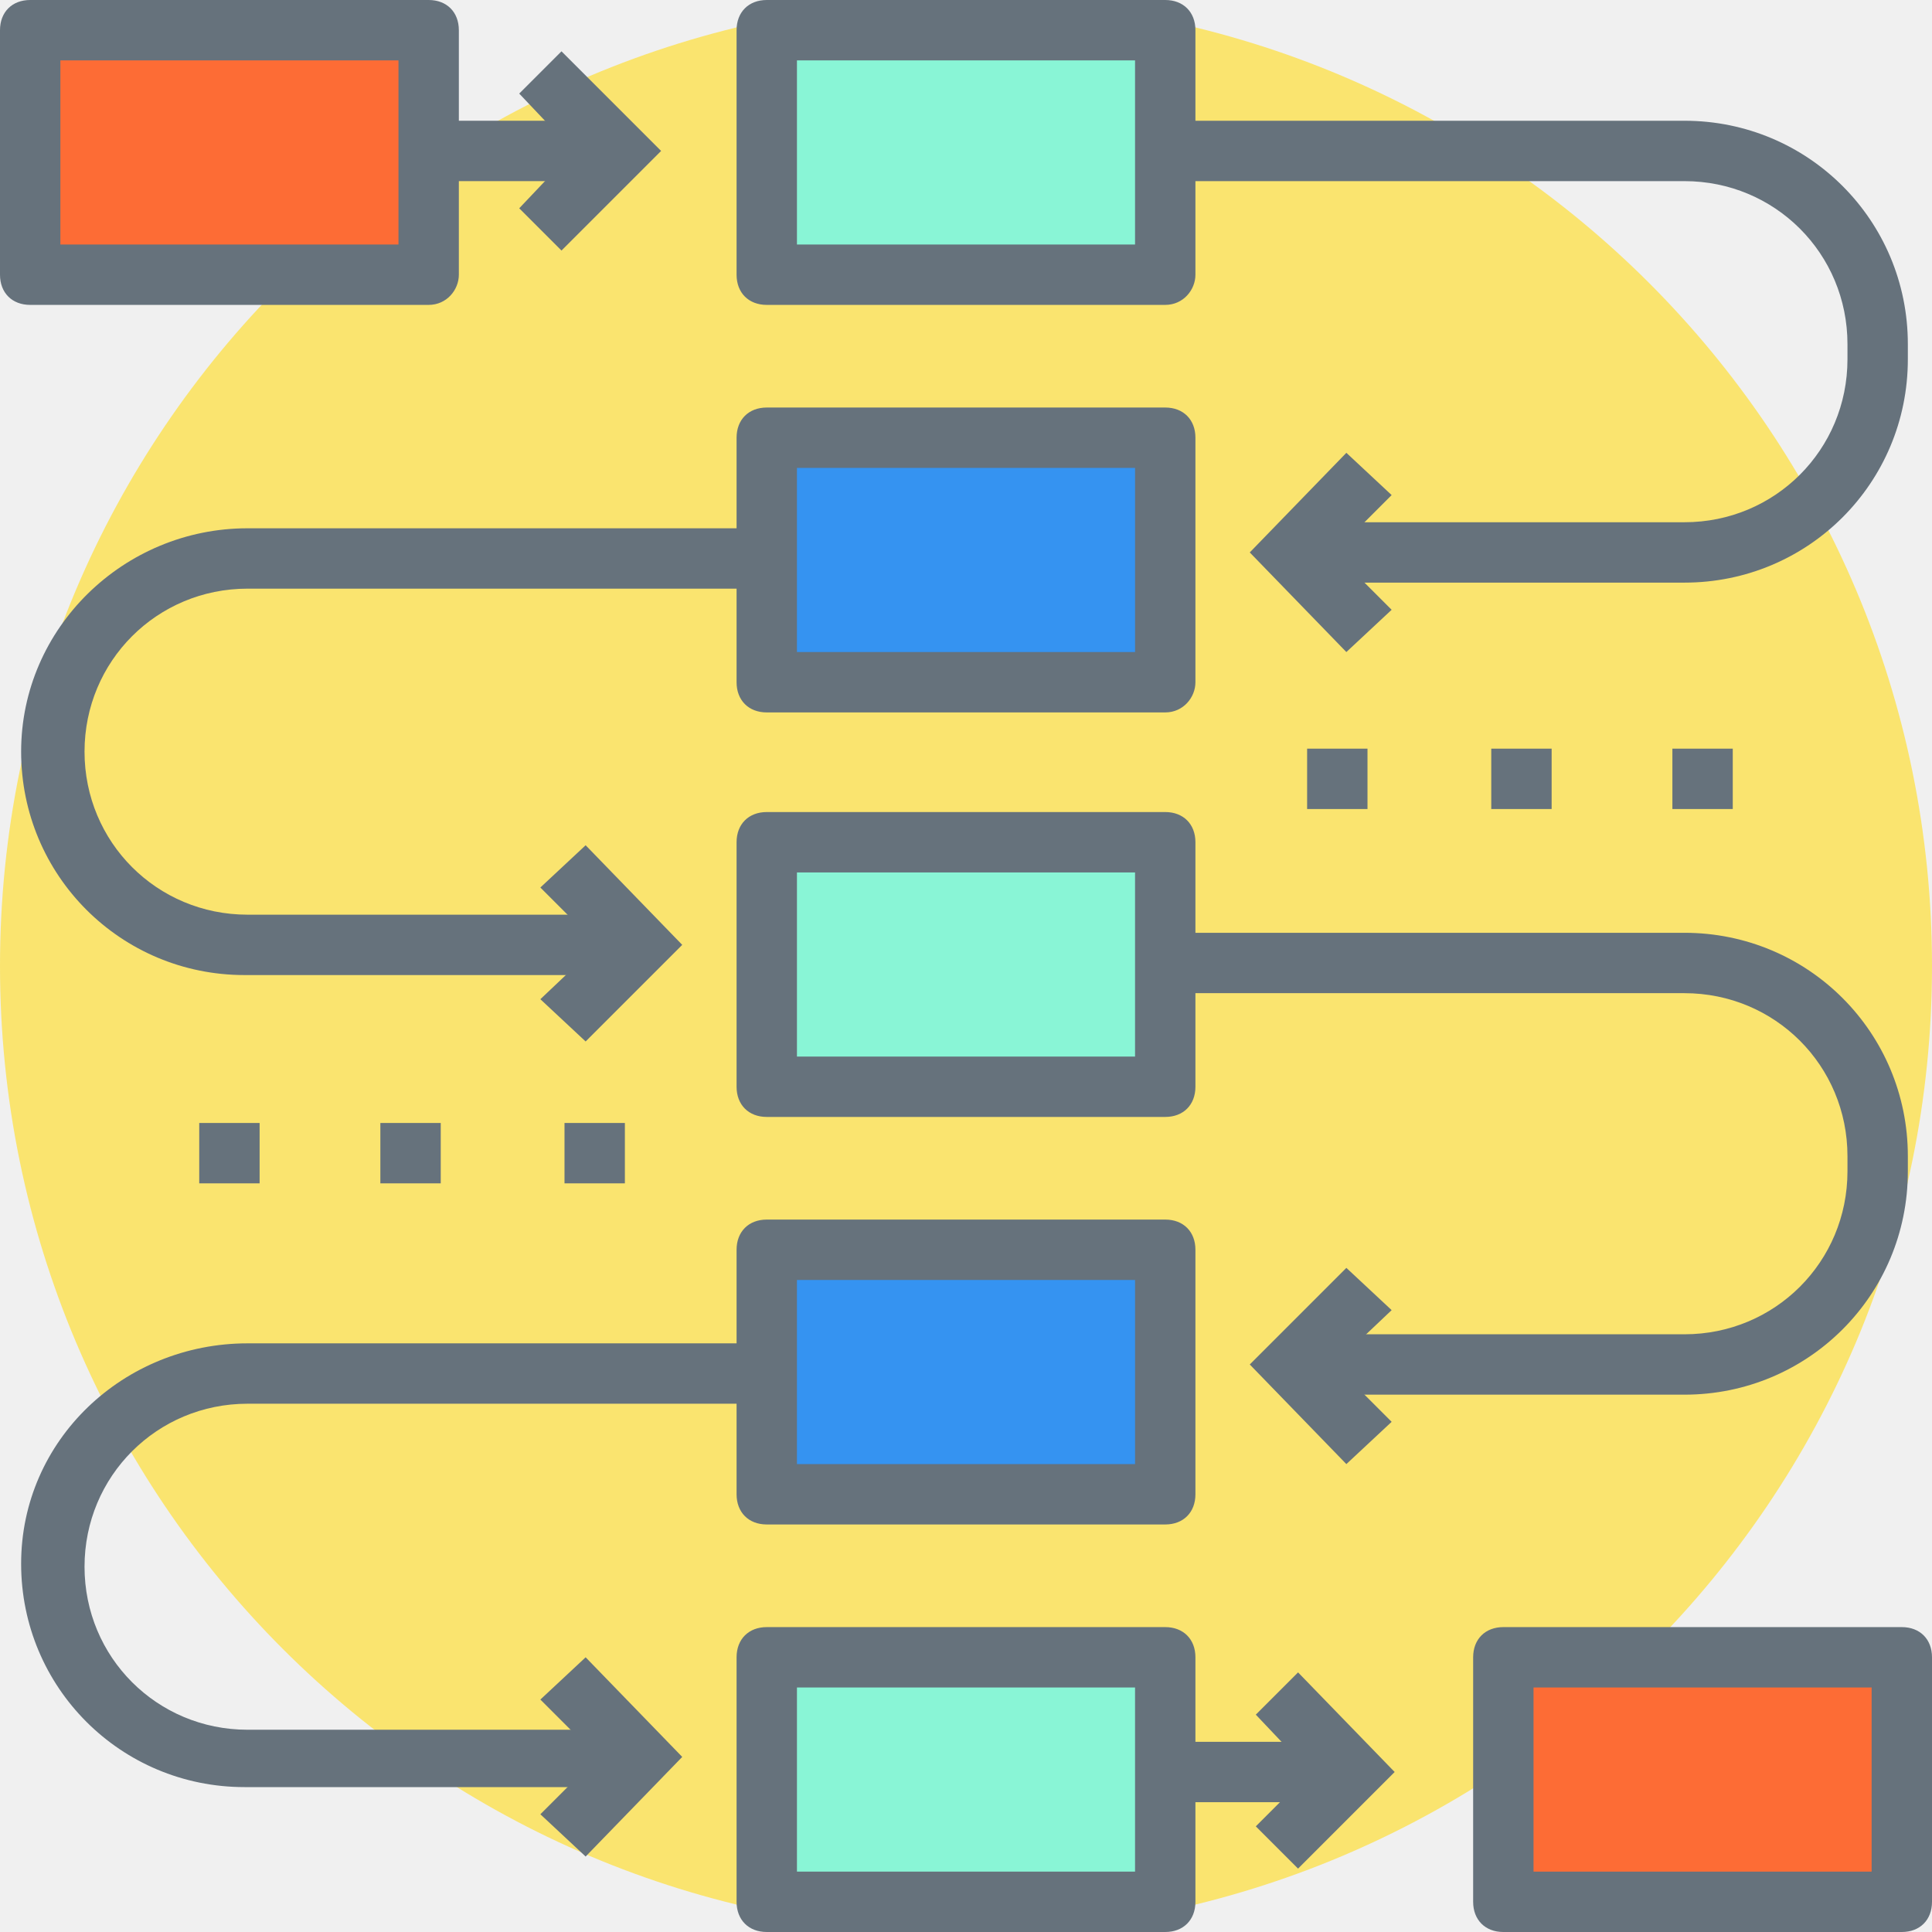
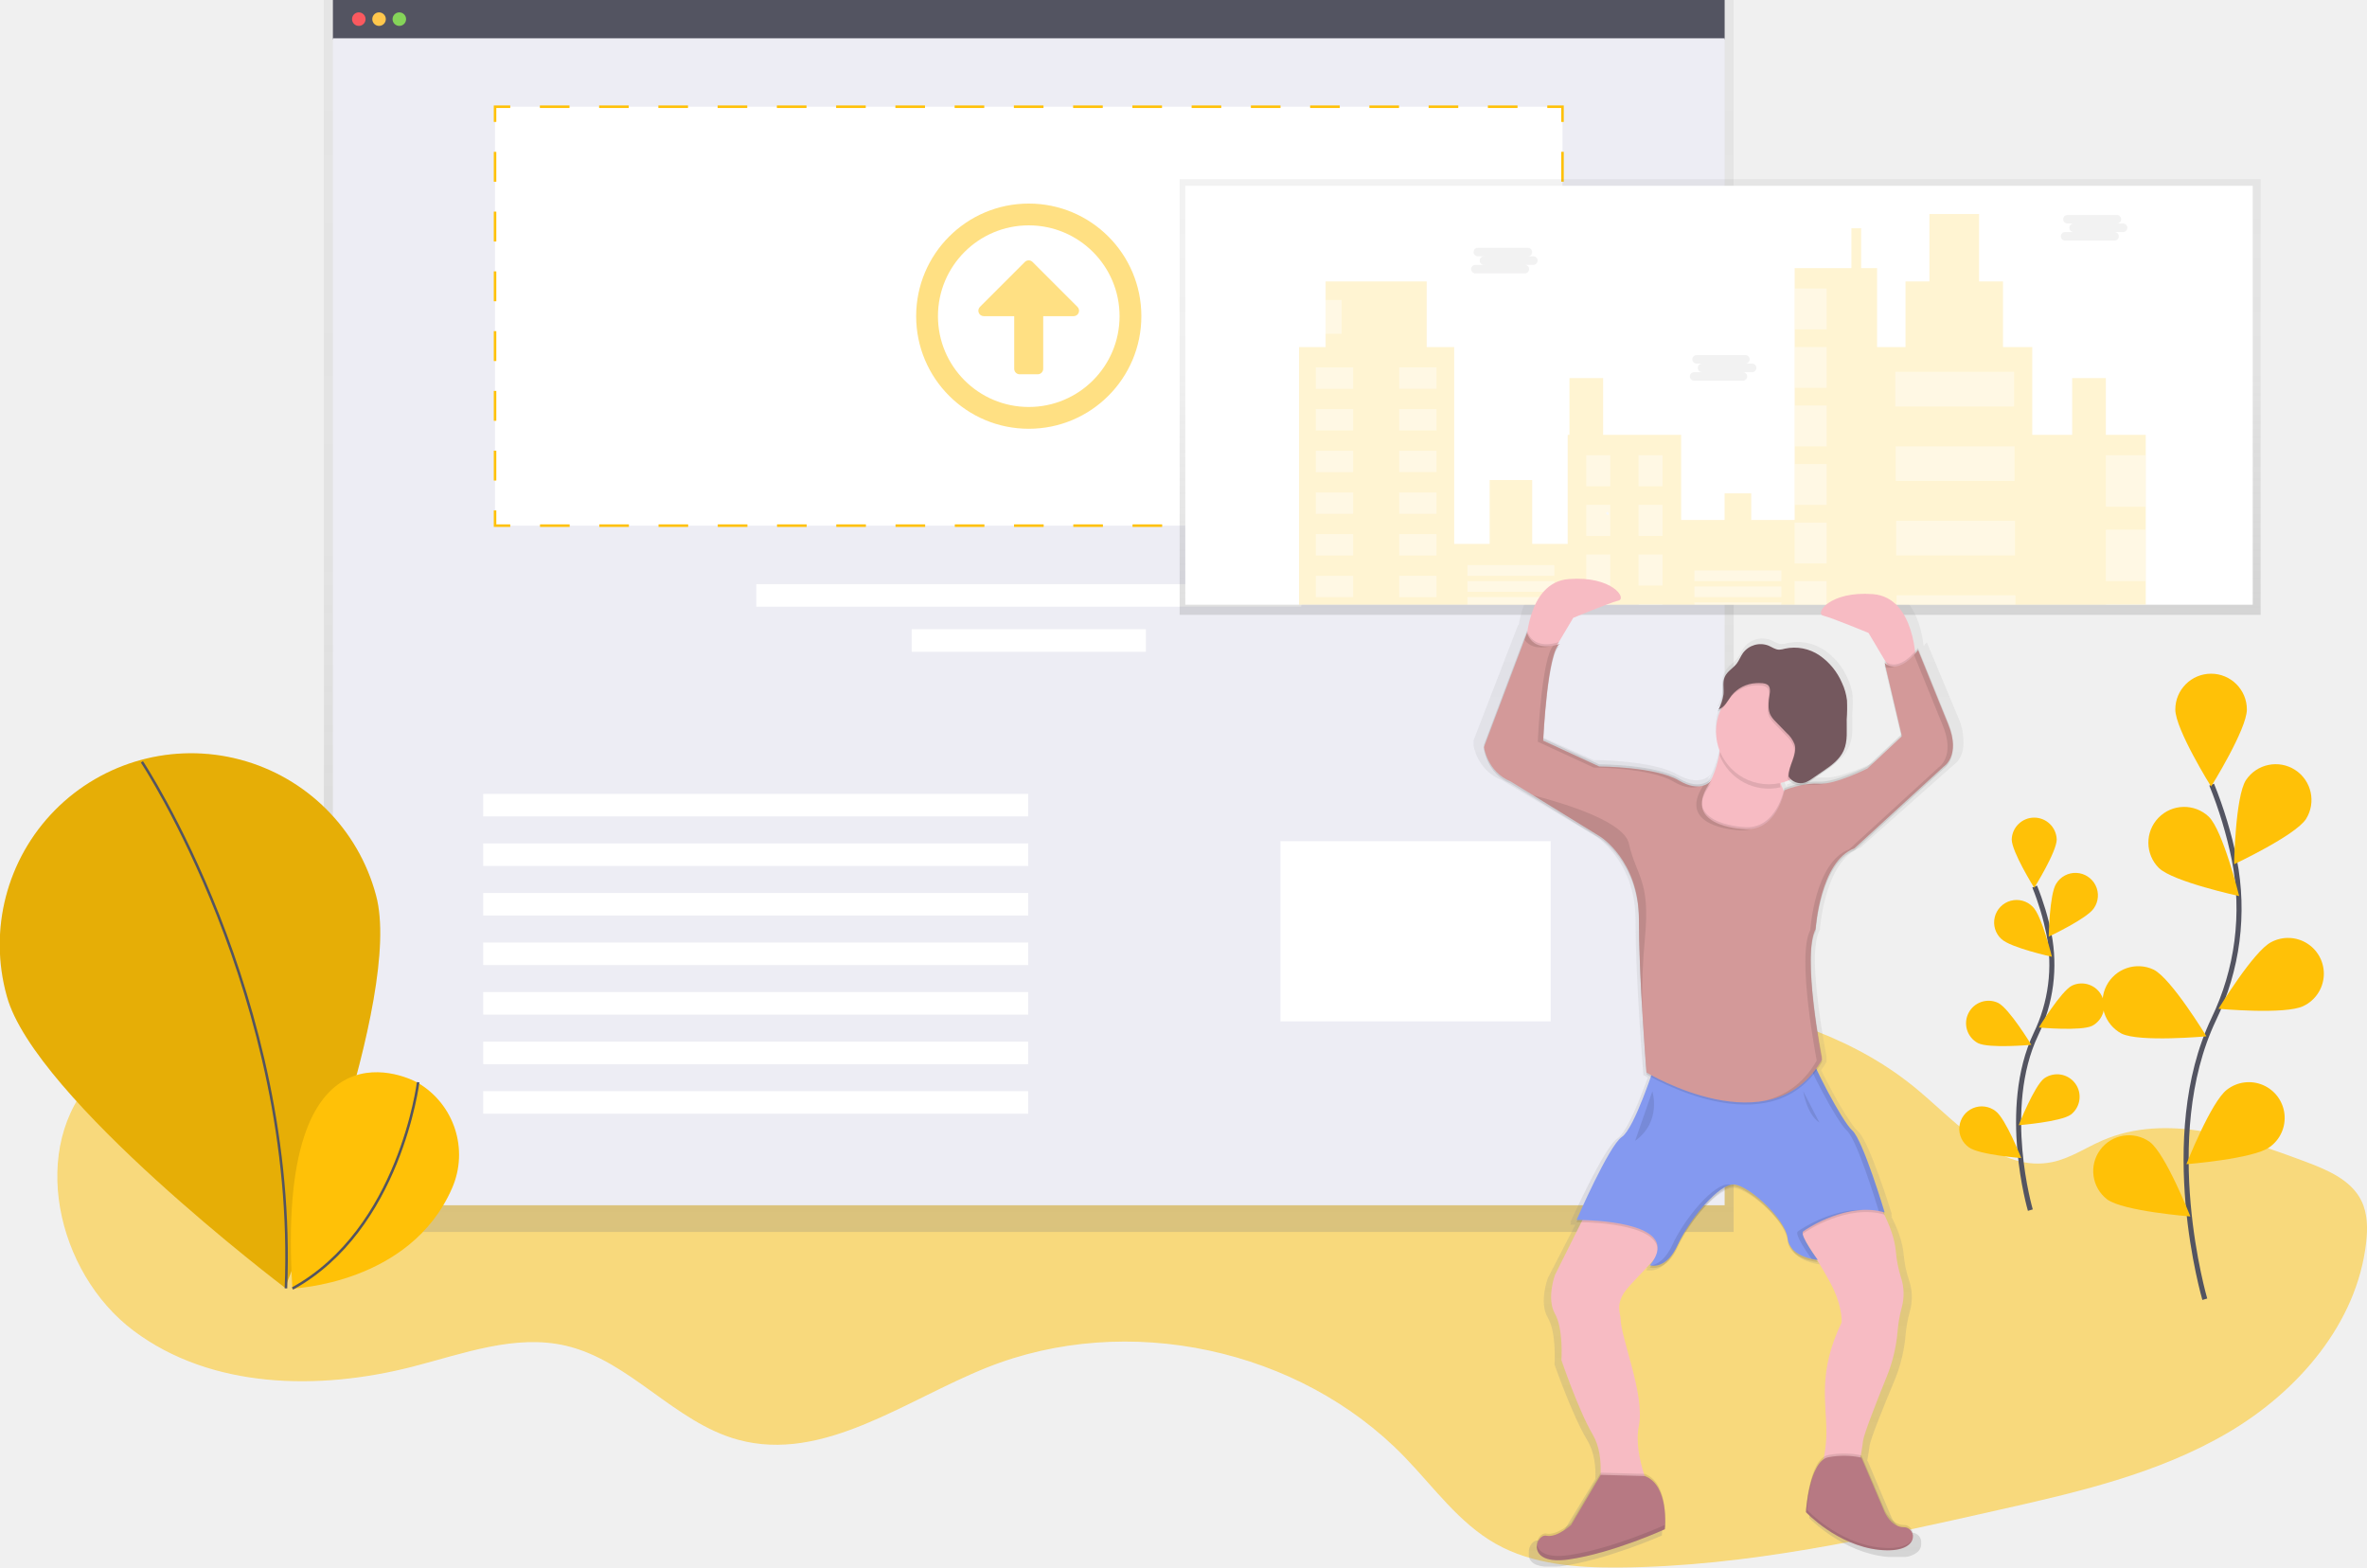
- <svg xmlns="http://www.w3.org/2000/svg" version="1.1" id="Capa_1" x="0px" y="0px" viewBox="0 0 504.123 504.123" style="enable-background:new 0 0 504.123 504.123;" xml:space="preserve" width="512px" height="512px" class="">
-   <g>
-     <circle style="fill:#FAE46F" cx="252.062" cy="252.062" r="252.062" data-original="#FBBD5E" class="" data-old_color="#FBBD5E" />
-     <g>
-       <rect x="341.071" y="195.348" style="fill:#66727C" width="15.754" height="15.754" data-original="#183651" class="active-path" data-old_color="#183651" />
-       <rect x="389.12" y="195.348" style="fill:#66727C" width="15.754" height="15.754" data-original="#183651" class="active-path" data-old_color="#183651" />
-       <rect x="436.382" y="195.348" style="fill:#66727C" width="15.754" height="15.754" data-original="#183651" class="active-path" data-old_color="#183651" />
-       <rect x="51.988" y="293.022" style="fill:#66727C" width="15.754" height="15.754" data-original="#183651" class="active-path" data-old_color="#183651" />
-       <rect x="99.249" y="293.022" style="fill:#66727C" width="15.754" height="15.754" data-original="#183651" class="active-path" data-old_color="#183651" />
-       <rect x="147.298" y="293.022" style="fill:#66727C" width="15.754" height="15.754" data-original="#183651" class="active-path" data-old_color="#183651" />
-       <polygon style="fill:#66727C" points="146.511,65.378 135.483,54.351 149.662,39.385 135.483,24.418 146.511,13.391    172.505,39.385  " data-original="#183651" class="active-path" data-old_color="#183651" />
-       <rect x="111.852" y="31.508" style="fill:#66727C" width="48.837" height="15.754" data-original="#183651" class="active-path" data-old_color="#183651" />
-     </g>
-     <rect x="200.074" y="432.443" style="fill:#89F5D6" width="103.975" height="63.803" data-original="#4FBF9F" class="" data-old_color="#4FBF9F" />
-     <path style="fill:#66727C" d="M304.049,504.123H200.074c-4.726,0-7.877-3.151-7.877-7.877v-63.803c0-4.726,3.151-7.877,7.877-7.877  h103.975c4.726,0,7.877,3.151,7.877,7.877v63.803C311.926,500.972,308.775,504.123,304.049,504.123z M207.951,488.369h88.222V440.32  h-88.222V488.369z" data-original="#183651" class="active-path" data-old_color="#183651" />
-     <rect x="200.074" y="326.105" style="fill:#3593F1" width="103.975" height="63.803" data-original="#E0E4E8" class="" data-old_color="#E0E4E8" />
-     <path style="fill:#66727C" d="M304.049,397.785H200.074c-4.726,0-7.877-3.151-7.877-7.877v-63.803c0-4.726,3.151-7.877,7.877-7.877  h103.975c4.726,0,7.877,3.151,7.877,7.877v63.803C311.926,394.634,308.775,397.785,304.049,397.785z M207.951,382.031h88.222  v-48.049h-88.222V382.031z" data-original="#183651" class="active-path" data-old_color="#183651" />
-     <rect x="200.074" y="220.554" style="fill:#89F5D6" width="103.975" height="63.803" data-original="#4FBF9F" class="" data-old_color="#4FBF9F" />
-     <path style="fill:#66727C" d="M304.049,291.446H200.074c-4.726,0-7.877-3.151-7.877-7.877v-63.803c0-4.726,3.151-7.877,7.877-7.877  h103.975c4.726,0,7.877,3.151,7.877,7.877v63.803C311.926,288.295,308.775,291.446,304.049,291.446z M207.951,275.692h88.222  v-48.049h-88.222V275.692z" data-original="#183651" class="active-path" data-old_color="#183651" />
-     <rect x="200.074" y="114.215" style="fill:#3593F1" width="103.975" height="63.803" data-original="#E0E4E8" class="" data-old_color="#E0E4E8" />
-     <path style="fill:#66727C" d="M304.049,185.895H200.074c-4.726,0-7.877-3.151-7.877-7.877v-63.803c0-4.726,3.151-7.877,7.877-7.877  h103.975c4.726,0,7.877,3.151,7.877,7.877v63.803C311.926,181.957,308.775,185.895,304.049,185.895z M207.951,170.142h88.222  v-48.049h-88.222V170.142z" data-original="#183651" class="active-path" data-old_color="#183651" />
-     <rect x="200.074" y="7.877" style="fill:#89F5D6" width="103.975" height="63.803" data-original="#4FBF9F" class="" data-old_color="#4FBF9F" />
-     <g>
-       <path style="fill:#66727C" d="M304.049,79.557H200.074c-4.726,0-7.877-3.151-7.877-7.877V7.877c0-4.726,3.151-7.877,7.877-7.877   h103.975c4.726,0,7.877,3.151,7.877,7.877V71.68C311.926,75.618,308.775,79.557,304.049,79.557z M207.951,63.803h88.222V15.754   h-88.222V63.803z" data-original="#183651" class="active-path" data-old_color="#183651" />
-       <polygon style="fill:#66727C" points="338.708,487.582 327.68,476.554 341.858,462.375 327.68,447.409 338.708,436.382    363.914,462.375  " data-original="#183651" class="active-path" data-old_color="#183651" />
-       <rect x="304.049" y="454.498" style="fill:#66727C" width="48.837" height="15.754" data-original="#183651" class="active-path" data-old_color="#183651" />
-       <polygon style="fill:#66727C" points="152.812,484.431 140.997,473.403 155.963,458.437 140.997,443.471 152.812,432.443    178.018,458.437  " data-original="#183651" class="active-path" data-old_color="#183651" />
-       <path style="fill:#66727C" d="M166.203,466.314h-102.4c-32.295,0-58.289-25.994-58.289-58.289s26.782-57.502,59.077-57.502   h135.483v15.754H64.591c-23.631,0-42.535,18.905-42.535,42.535s18.905,42.535,42.535,42.535h102.4v14.966H166.203z" data-original="#183651" class="active-path" data-old_color="#183651" />
-       <polygon style="fill:#66727C" points="152.812,271.754 140.997,260.726 155.963,246.548 140.997,231.582 152.812,220.554    178.018,246.548  " data-original="#183651" class="active-path" data-old_color="#183651" />
-       <path style="fill:#66727C" d="M166.203,254.425h-102.4c-32.295,0-58.289-25.994-58.289-58.289s26.782-58.289,59.077-58.289   h135.483V153.6H64.591c-23.631,0-42.535,18.905-42.535,42.535s18.905,42.535,42.535,42.535h102.4v15.754H166.203z" data-original="#183651" class="active-path" data-old_color="#183651" />
-       <polygon style="fill:#66727C" points="351.311,382.031 326.105,356.037 351.311,330.831 363.126,341.858 348.16,356.037    363.126,371.003  " data-original="#183651" class="active-path" data-old_color="#183651" />
-       <path style="fill:#66727C" d="M439.532,363.914h-102.4V348.16h102.4c23.631,0,42.535-18.905,42.535-42.535v-3.938   c0-23.631-18.905-42.535-42.535-42.535H304.049v-15.754h135.483c32.295,0,58.289,25.994,58.289,58.289v3.938   C497.822,337.92,471.828,363.914,439.532,363.914z" data-original="#183651" class="active-path" data-old_color="#183651" />
-       <polygon style="fill:#66727C" points="351.311,170.142 326.105,144.148 351.311,118.154 363.126,129.182 348.16,144.148    363.126,159.114  " data-original="#183651" class="active-path" data-old_color="#183651" />
-       <path style="fill:#66727C" d="M439.532,152.025h-102.4v-15.754h102.4c23.631,0,42.535-18.905,42.535-42.535v-3.938   c0-23.631-18.905-42.535-42.535-42.535H304.049V31.508h135.483c32.295,0,58.289,25.994,58.289,58.289v3.938   C497.822,126.031,471.828,152.025,439.532,152.025z" data-original="#183651" class="active-path" data-old_color="#183651" />
-     </g>
-     <rect x="392.271" y="432.443" style="fill:#FD6C35" width="103.975" height="63.803" data-original="#F06151" class="" data-old_color="#F06151" />
-     <path style="fill:#66727C" d="M496.246,504.123H392.271c-4.726,0-7.877-3.151-7.877-7.877v-63.803c0-4.726,3.151-7.877,7.877-7.877  h103.975c4.726,0,7.877,3.151,7.877,7.877v63.803C504.123,500.972,500.972,504.123,496.246,504.123z M400.148,488.369h88.222V440.32  h-88.222V488.369z" data-original="#183651" class="active-path" data-old_color="#183651" />
-     <rect x="7.877" y="7.877" style="fill:#FD6C35" width="103.975" height="63.803" data-original="#F06151" class="" data-old_color="#F06151" />
-     <path style="fill:#66727C" d="M111.852,79.557H7.877C3.151,79.557,0,76.406,0,71.68V7.877C0,3.151,3.151,0,7.877,0h103.975  c4.726,0,7.877,3.151,7.877,7.877V71.68C119.729,75.618,116.578,79.557,111.852,79.557z M15.754,63.803h88.222V15.754H15.754V63.803  z" data-original="#183651" class="active-path" data-old_color="#183651" />
+ <svg xmlns="http://www.w3.org/2000/svg" xmlns:xlink="http://www.w3.org/1999/xlink" id="621cd0f7-cd48-4ca5-9ab8-51101f02d17b" data-name="Layer 1" width="934" height="618.51" viewBox="0 0 934 618.51">
+   <defs>
+     <linearGradient id="4bd29515-a36b-434d-8cb2-ef58db952749" x1="405.94" y1="486.08" x2="405.94" gradientUnits="userSpaceOnUse">
+       <stop offset="0" stop-color="gray" stop-opacity="0.25" />
+       <stop offset="0.54" stop-color="gray" stop-opacity="0.12" />
+       <stop offset="1" stop-color="gray" stop-opacity="0.1" />
+     </linearGradient>
+     <linearGradient id="75668aed-0dd6-4be1-8f61-e9e9607e27cc" x1="882.19" y1="420.35" x2="882.19" y2="420.11" xlink:href="#4bd29515-a36b-434d-8cb2-ef58db952749" />
+     <linearGradient id="e7a0f4aa-52a5-4948-9edf-debdb0daa9d7" x1="678.75" y1="242.6" x2="678.75" y2="70.7" xlink:href="#4bd29515-a36b-434d-8cb2-ef58db952749" />
+     <linearGradient id="c8614dc2-cdff-4ba8-8237-275c967500fc" x1="811.07" y1="759.23" x2="811.07" y2="366.46" xlink:href="#4bd29515-a36b-434d-8cb2-ef58db952749" />
+     <linearGradient id="08b724b8-eaea-4fee-acb6-2f8c8e2e28b7" x1="784.26" y1="349.97" x2="784.68" y2="349.97" xlink:href="#4bd29515-a36b-434d-8cb2-ef58db952749" />
+     <linearGradient id="399cbcc8-6c11-46ae-9bf3-749ff25996fe" x1="784.59" y1="350.3" x2="785" y2="350.3" xlink:href="#4bd29515-a36b-434d-8cb2-ef58db952749" />
+     <linearGradient id="b33caef3-b1e0-4555-a46c-2bbed8f5044a" x1="784.59" y1="349.97" x2="785" y2="349.97" xlink:href="#4bd29515-a36b-434d-8cb2-ef58db952749" />
+   </defs>
+   <path d="M234,543.27c-22.93,1-47.41,5.77-63.38,22.26C144,593,155.14,642.93,185.78,665.86s73,23.64,110.08,14.12c19.93-5.12,40.45-12.94,60.49-8.24,25.25,5.92,42.81,30.26,67.84,37.07C457.82,718,490,693.3,522.4,680.35c55.3-22.13,123.32-7.6,164.76,35.19,11.57,11.94,21.48,26.06,35.93,34.27,14.61,8.31,32.11,9.56,48.91,9.43,50.47-.4,100.16-11.56,149.39-22.66,31.26-7,63.1-14.32,90.74-30.54s50.92-43.14,54.53-75c.63-5.55.61-11.41-1.84-16.44-4.05-8.33-13.52-12.27-22.19-15.52-25.76-9.65-54.71-19.28-80-8.36-6.63,2.87-12.78,7.1-19.86,8.56-20.21,4.15-36.72-14.66-52.46-28C841.59,530,770.59,533.77,708.41,519,636,501.86,559.12,487.84,483.84,498.75c-37.88,5.49-67,31.21-103.19,41.15C332.94,553,282.56,541.2,234,543.27Z" transform="translate(-133 -140.75)" fill="#ffc107" opacity="0.5" />
+   <polygon points="127.8 0 127.8 26.92 127.8 486.08 684.08 486.08 684.08 26.92 684.08 0 127.8 0" fill="url(#4bd29515-a36b-434d-8cb2-ef58db952749)" />
+   <rect x="131.36" width="549.17" height="15.55" fill="#535461" />
+   <rect x="131.36" y="15.11" width="549.17" height="460.44" fill="#ededf4" />
+   <circle cx="141.58" cy="7.55" r="2.67" fill="#fa595f" />
+   <circle cx="149.57" cy="7.55" r="2.67" fill="#ffc74c" />
+   <circle cx="157.57" cy="7.55" r="2.67" fill="#85d459" />
+   <rect x="195.34" y="42.11" width="421.21" height="165.29" fill="#fff" />
+   <polyline points="616.55 201.4 616.55 207.4 610.55 207.4" fill="none" stroke="#ffc107" stroke-miterlimit="10" />
+   <line x1="598.86" y1="207.4" x2="207.18" y2="207.4" fill="none" stroke="#ffc107" stroke-miterlimit="10" stroke-dasharray="11.69 11.69" />
+   <polyline points="201.34 207.4 195.34 207.4 195.34 201.4" fill="none" stroke="#ffc107" stroke-miterlimit="10" />
+   <line x1="195.34" y1="189.61" x2="195.34" y2="54.01" fill="none" stroke="#ffc107" stroke-miterlimit="10" stroke-dasharray="11.79 11.79" />
+   <polyline points="195.34 48.11 195.34 42.11 201.34 42.11" fill="none" stroke="#ffc107" stroke-miterlimit="10" />
+   <line x1="213.03" y1="42.11" x2="604.7" y2="42.11" fill="none" stroke="#ffc107" stroke-miterlimit="10" stroke-dasharray="11.69 11.69" />
+   <polyline points="610.55 42.11 616.55 42.11 616.55 48.11" fill="none" stroke="#ffc107" stroke-miterlimit="10" />
+   <line x1="616.55" y1="59.9" x2="616.55" y2="195.5" fill="none" stroke="#ffc107" stroke-miterlimit="10" stroke-dasharray="11.79 11.79" />
+   <rect x="298.42" y="230.5" width="215.05" height="8.89" fill="#fff" />
+   <rect x="190.67" y="313.24" width="215.05" height="8.89" fill="#fff" />
+   <rect x="190.67" y="332.79" width="215.05" height="8.89" fill="#fff" />
+   <rect x="190.67" y="352.34" width="215.05" height="8.89" fill="#fff" />
+   <rect x="190.67" y="371.89" width="215.05" height="8.89" fill="#fff" />
+   <rect x="190.67" y="391.44" width="215.05" height="8.89" fill="#fff" />
+   <rect x="190.67" y="410.99" width="215.05" height="8.89" fill="#fff" />
+   <rect x="190.67" y="430.54" width="215.05" height="8.89" fill="#fff" />
+   <rect x="359.73" y="248.27" width="92.42" height="8.89" fill="#fff" />
+   <path d="M538.94,309.93a44.43,44.43,0,1,0-44.43-44.43A44.42,44.42,0,0,0,538.94,309.93Zm0-80.26a35.83,35.83,0,1,1-35.83,35.83A35.82,35.82,0,0,1,538.94,229.67Zm3.58,58.76h-7.17a2.16,2.16,0,0,1-2.15-2.15V265.5h-12a2.15,2.15,0,0,1-1.52-3.67l17.74-17.74a2.15,2.15,0,0,1,3,0l17.74,17.74a2.15,2.15,0,0,1-1.52,3.67h-12v20.78A2.16,2.16,0,0,1,542.53,288.43Z" transform="translate(-133 -140.75)" fill="#ffc107" opacity="0.5" />
+   <path d="M281.37,494c11,40.23-35.93,154.83-35.93,154.83s-98.74-74.75-109.74-115A75.51,75.51,0,1,1,281.37,494Z" transform="translate(-133 -140.75)" fill="#ffc107" />
+   <path d="M281.37,494c11,40.23-35.93,154.83-35.93,154.83s-98.74-74.75-109.74-115A75.51,75.51,0,1,1,281.37,494Z" transform="translate(-133 -140.75)" opacity="0.1" />
+   <path d="M189,441.35s61.47,92.79,56.83,207.75" transform="translate(-133 -140.75)" fill="none" stroke="#535461" stroke-miterlimit="10" />
+   <path d="M297.06,567.56s-55.74-30.32-48.68,81.6c0,0,46.5-1.66,63-39.59A32.89,32.89,0,0,0,297.88,568Z" transform="translate(-133 -140.75)" fill="#ffc107" />
+   <path d="M298,567.75s-7.2,58.1-49.59,81.41" transform="translate(-133 -140.75)" fill="none" stroke="#535461" stroke-miterlimit="10" />
+   <g opacity="0.1">
+     <path d="M882.1,420.35c.12-.15.18-.25.18-.25Z" transform="translate(-133 -140.75)" fill="url(#75668aed-0dd6-4be1-8f61-e9e9607e27cc)" />
  </g>
+   <polygon points="465.48 70.7 465.48 242.6 510.93 242.6 534.97 242.6 547.27 242.6 558.47 242.6 574.67 242.6 578.25 242.6 612.96 242.6 625.71 242.6 635.28 242.6 641.53 242.6 641.71 242.6 642.03 242.6 646.62 242.6 656.18 242.6 659.9 242.6 660.3 242.6 660.39 242.6 660.62 242.6 661.11 242.6 668.94 242.6 669.45 242.6 669.57 242.6 684.74 242.6 685.22 242.6 685.82 242.6 703.66 242.6 708.98 242.6 721.73 242.6 749.73 242.6 781.61 242.6 781.61 242.6 787.68 242.6 788.8 242.6 789.85 242.6 789.85 242.6 796.27 242.6 797.2 242.6 809.43 242.6 825.54 242.6 833.33 242.6 849.28 242.6 892.02 242.6 892.02 70.7 465.48 70.7" fill="url(#e7a0f4aa-52a5-4948-9edf-debdb0daa9d7)" />
+   <path d="M907.72,432.81a21.23,21.23,0,0,0-2-8.89l-12.43-29.75s-.45.62-1.22,1.47c-.91-7.59-4.37-22.07-17.43-23-17.76-1.29-24,7.76-20.42,8.62s18.65,6.9,18.65,6.9l7,11.49c-.13-.09-.25-.18-.38-.28l.26,1.05-.26-.19.26,1.05-.26-.19,6.76,27.9L872.45,441.6s-13.32,6.47-20,6a24,24,0,0,0-3.79.08l.5-.33,4.4-2.92c3.4-2.25,6.95-4.68,8.65-8.32l0-.06c.15-.26.29-.53.42-.8,1.79-3.83,1.17-8.24,1.26-12.44a62.84,62.84,0,0,0,.12-7.67,22.12,22.12,0,0,0-2.07-7,25.75,25.75,0,0,0-9.29-11,18.88,18.88,0,0,0-14.17-2.67,9.82,9.82,0,0,1-2.41.42c-1.58,0-2.94-1-4.39-1.61a9.19,9.19,0,0,0-10.54,3c-1,1.32-1.51,2.89-2.52,4.17-1.5,1.91-3.93,3.11-4.94,5.3l-.1.24a5.43,5.43,0,0,0-.35.62c-1,2.16-.34,4.67-.55,7a19,19,0,0,1-2,6,5,5,0,0,0,1.19-.59,20.56,20.56,0,0,0-.29,16.44,36.51,36.51,0,0,1-3.92,12.16l-.13.12-.06,0-.36.28,0,0-.4.27q.69-1.07,1.59-2.23c-.88,1.06-5,5.11-13.58.19-9.77-5.6-32.85-5.6-32.85-5.6l-23-10.31c.42-7.26,2.37-35.61,7-37.12a14.21,14.21,0,0,1-1.37.45l0,0,.11-.18.11-.16.11-.15.12-.14.11-.12.12-.12.11-.09.13-.1.11-.07.14-.07.18-.08s-.48.19-1.26.41l.41-.68a2,2,0,0,1,.85-.6s-.23.09-.61.22l5.94-9.7s15.09-6,18.65-6.9-2.66-9.92-20.42-8.62c-12,.88-15.9,13.2-17.16,21.08-.05-.13-.11-.25-.16-.39L714.41,433s0,.21.11.58l-.11.28s0,.21.11.58l-.11.28s1.33,9.92,11.1,13.8l36.85,22s16,9.48,16,33.2,3.11,61.22,3.11,61.22.61.36,1.73,1c-2.78,7.75-8.15,21.59-11.95,24-5.33,3.45-18.65,33.2-18.65,33.2H753l-.39.86s.74,0,2,0l-10.87,21.11s-3.55,9.48,0,15.52,2.66,18.54,2.66,18.54,7.1,20.26,12.87,29.75c2.93,4.82,3.46,10.74,3.26,15.41l-12.14,19.94s-5.77,5.17-10.21,4.31c-2.08-.4-4.16,2.22-3.91,4.86v.23q0,.11,0,.21s0,.06,0,.09,0,.16,0,.23v.07c0,.1,0,.2,0,.3v0q0,.13.05.27l0,.09.06.21,0,.1.07.21,0,.09.11.25,0,0,.16.28,0,.07.14.21.07.09.14.18.08.09.17.19.07.07.27.25,0,0,.26.21.1.07.22.15.12.08.24.14.13.07.31.16.08,0,.42.18.12,0,.34.12.17.05.33.1.18.05.37.09.17,0,.57.11h0l.56.08.2,0,.44,0,.24,0,.45,0h1.93l.61,0,.29,0,.57,0,.31,0,.62-.06.29,0,.94-.12c18.2-2.59,39.51-12.07,39.51-12.07v0h0v0h0a35.85,35.85,0,0,0,.15-3.8c.06-5.17-.82-15.45-8.37-18.32h-.39c-1.86-5.74-3.37-13-2.05-19.18,2.66-12.5-7.55-35.34-7.55-43.11,0-1.72-2.22-5.6,2.22-11.21,2.07-2.61,6.83-7.09,11.28-12a20.27,20.27,0,0,1-1.52,2,4,4,0,0,0,.59.12c-.19.24-.38.49-.59.74,0,0,5.91,1.91,10.69-6.53.29-.51.58-1.07.86-1.66,4.88-10.35,17.31-25,23.53-24.14,5.73.79,18.64,11.86,21.31,19.66a9.44,9.44,0,0,1,.44,1.9c.89,7.76,12.43,8.62,12.43,8.62l-.7-.94.44.05a128.53,128.53,0,0,1,6.93,12.1c3.55,7.76,3.11,12.93,3.11,12.93-9.77,19.83-6.22,31.9-6.22,44a53.68,53.68,0,0,1-1,9.77c-6.33,3.91-7.45,21.27-7.45,21.27l.06.07h0v.06l0,.23v.5S860,753.29,877.33,755l.81.07.27,0,.51,0h.3l.45,0h2.38l.35,0,.28,0,.34,0,.27,0,.33,0,.25,0,.31,0,.24,0,.3,0,.23,0,.29-.06.22,0,.28-.06.2-.05.27-.07.18-.05.26-.08.17-.06.25-.09.16-.06.24-.1.14-.06.24-.1.13-.06.23-.11.12-.06.22-.12.1-.06.21-.13.09-.06.2-.14.08-.06.19-.15.07-.05.18-.16.06-.05.18-.17,0,0,.17-.18,0,0,.16-.19,0,0,.15-.2,0,0,.13-.21v0l.12-.22h0l.11-.23h0a3.77,3.77,0,0,0,.32-2,3.68,3.68,0,0,0-3.67-4.11c-5.33,0-8-6-8-6L870,717.29l-.23-.06c.4-2.19.75-4.32.9-5.76.27-2.67,5.66-15.92,9.72-25.62a60.51,60.51,0,0,0,4.53-18.21,52.08,52.08,0,0,1,1.73-9.62,20.32,20.32,0,0,0-.33-12,45.42,45.42,0,0,1-2.14-10.26c-.47-5.33-2.66-10.72-4.82-14.9l.19,0-.29-.94.29.07s-8.88-28.88-13.32-32.76c-3.22-2.81-10.63-16-14.63-24.25a39.71,39.71,0,0,0,2.2-3.34l-.13-.65.13-.21-.13-.65.13-.21s-4.51-22.36-4.68-38.42c.05-5.16.62-9.51,2-12,0,0,1.78-27.16,16-32.33L904,442.46s3.94-2.4,3.75-8.79C907.73,433.39,907.73,433.11,907.72,432.81ZM806.8,449.21l0,0,.4-.61Zm31.47,1s-.07.41-.25,1.09a14.46,14.46,0,0,1-1.32-3.14,22.05,22.05,0,0,0,3.43-1.06,5.92,5.92,0,0,0,2.56,1.7A41.63,41.63,0,0,0,838.27,450.22Zm8.9,181.61c1,1.49,2,3.08,3,4.7C849.22,635.15,848.06,633.41,847.17,631.83Z" transform="translate(-133 -140.75)" fill="url(#c8614dc2-cdff-4ba8-8237-275c967500fc)" />
+   <rect x="467.7" y="73.31" width="421.21" height="165.29" fill="#fff" />
+   <g opacity="0.6">
+     <polygon points="846.7 171.57 846.7 238.6 512.58 238.6 512.58 136.94 523.07 136.94 523.07 111.04 562.96 111.04 562.96 136.94 573.81 136.94 573.81 214.6 587.8 214.6 587.8 189.41 604.6 189.41 604.6 214.6 618.59 214.6 618.59 171.57 619.29 171.57 619.29 149.18 632.59 149.18 632.59 171.57 663.37 171.57 663.37 205.16 680.51 205.16 680.51 194.66 691.02 194.66 691.02 205.16 708.16 205.16 708.16 105.79 730.55 105.79 730.55 90.05 734.4 90.05 734.4 105.79 740.69 105.79 740.69 136.94 751.89 136.94 751.89 111.04 761.33 111.04 761.33 84.45 780.93 84.45 780.93 111.04 790.37 111.04 790.37 136.94 801.92 136.94 801.92 171.57 817.66 171.57 817.66 149.18 830.96 149.18 830.96 171.57 846.7 171.57" fill="#ffc107" opacity="0.3" />
+     <rect x="519.23" y="144.98" width="14.69" height="8.4" fill="#fff" opacity="0.4" />
+     <rect x="685.11" y="285.73" width="14.69" height="8.4" transform="translate(1251.92 439.1) rotate(-180)" fill="#fff" opacity="0.4" />
+     <rect x="519.23" y="161.42" width="14.69" height="8.4" fill="#fff" opacity="0.4" />
+     <rect x="685.11" y="302.17" width="14.69" height="8.4" transform="translate(1251.92 471.99) rotate(-180)" fill="#fff" opacity="0.4" />
+     <rect x="519.23" y="177.87" width="14.69" height="8.4" fill="#fff" opacity="0.4" />
+     <rect x="685.11" y="318.62" width="14.69" height="8.4" transform="translate(1251.92 504.88) rotate(-180)" fill="#fff" opacity="0.4" />
+     <rect x="519.23" y="194.31" width="14.69" height="8.4" fill="#fff" opacity="0.4" />
+     <rect x="685.11" y="335.06" width="14.69" height="8.4" transform="translate(1251.92 537.77) rotate(-180)" fill="#fff" opacity="0.4" />
+     <rect x="519.23" y="210.76" width="14.69" height="8.4" fill="#fff" opacity="0.4" />
+     <rect x="685.11" y="351.5" width="14.69" height="8.4" transform="translate(1251.92 570.66) rotate(-180)" fill="#fff" opacity="0.4" />
+     <rect x="519.23" y="227.2" width="14.69" height="8.4" fill="#fff" opacity="0.4" />
+     <rect x="685.11" y="367.95" width="14.69" height="8.4" transform="translate(1251.92 603.54) rotate(-180)" fill="#fff" opacity="0.4" />
+     <rect x="579.05" y="223" width="34.29" height="4.2" fill="#fff" opacity="0.4" />
+     <rect x="579.05" y="229.3" width="34.29" height="4.2" fill="#fff" opacity="0.4" />
+     <rect x="579.06" y="235.59" width="34.28" height="3" fill="#fff" opacity="0.4" />
+     <rect x="668.62" y="225.1" width="34.29" height="4.2" fill="#fff" opacity="0.4" />
+     <rect x="668.62" y="231.4" width="34.29" height="4.2" fill="#fff" opacity="0.4" />
+     <rect x="668.62" y="237.7" width="34.28" height="0.9" fill="#fff" opacity="0.4" />
+     <rect x="625.94" y="179.62" width="9.45" height="12.25" fill="#fff" opacity="0.4" />
+     <rect x="779.58" y="320.36" width="9.45" height="12.25" transform="translate(1435.6 512.23) rotate(-180)" fill="#fff" opacity="0.4" />
+     <rect x="625.94" y="199.21" width="9.45" height="12.25" fill="#fff" opacity="0.4" />
+     <rect x="779.58" y="339.96" width="9.45" height="12.25" transform="translate(1435.6 551.41) rotate(-180)" fill="#fff" opacity="0.4" />
+     <rect x="625.94" y="218.8" width="9.45" height="12.25" fill="#fff" opacity="0.4" />
+     <rect x="779.58" y="359.55" width="9.45" height="12.25" transform="translate(1435.6 590.6) rotate(-180)" fill="#fff" opacity="0.4" />
+     <rect x="625.93" y="238.39" width="9.45" height="0.2" fill="#fff" opacity="0.4" />
+     <rect x="646.58" y="238.39" width="9.45" height="0.2" fill="#fff" opacity="0.4" />
+     <rect x="708.16" y="113.84" width="12.6" height="16.09" fill="#fff" opacity="0.4" />
+     <rect x="708.16" y="136.93" width="12.6" height="16.09" fill="#fff" opacity="0.4" />
+     <rect x="708.16" y="160.02" width="12.6" height="16.09" fill="#fff" opacity="0.4" />
+     <rect x="708.16" y="183.12" width="12.6" height="16.09" fill="#fff" opacity="0.4" />
+     <rect x="708.16" y="206.21" width="12.6" height="16.09" fill="#fff" opacity="0.4" />
+     <rect x="708.16" y="229.3" width="12.59" height="9.3" fill="#fff" opacity="0.4" />
+     <rect x="747.87" y="146.73" width="46.88" height="13.64" fill="#fff" opacity="0.4" />
+     <rect x="748.04" y="176.12" width="46.88" height="13.64" fill="#fff" opacity="0.4" />
+     <rect x="748.22" y="205.51" width="46.88" height="13.64" fill="#fff" opacity="0.4" />
+     <polygon points="788.02 238.6 794.35 238.6 795.27 238.6 795.27 237.06 795.27 235.29 795.27 234.9 795.15 234.9 788.67 234.9 785.71 234.9 748.39 234.9 748.39 238.6 779.88 238.6 785.88 238.6 786.98 238.6 788.02 238.6" fill="#fff" opacity="0.4" />
+     <rect x="523.08" y="118.39" width="6.3" height="13.3" fill="#fff" opacity="0.4" />
+     <rect x="830.96" y="179.62" width="15.74" height="20.29" fill="#fff" opacity="0.4" />
+     <rect x="830.96" y="209.01" width="15.74" height="20.29" fill="#fff" opacity="0.4" />
+     <rect x="830.96" y="238.39" width="15.75" height="0.2" fill="#fff" opacity="0.4" />
+     <path d="M738.18,241.88h-2.41a1.69,1.69,0,1,0,0-3.37h-19.5a1.69,1.69,0,1,0,0,3.37h2.41a1.69,1.69,0,1,0,0,3.37h-3.37a1.69,1.69,0,1,0,0,3.37h19.5a1.69,1.69,0,0,0,0-3.37h3.37a1.69,1.69,0,0,0,0-3.37Z" transform="translate(-133 -140.75)" fill="#252223" opacity="0.1" />
+     <path d="M824.25,284.22h-2.41a1.69,1.69,0,0,0,0-3.37h-19.5a1.69,1.69,0,0,0,0,3.37h2.41a1.69,1.69,0,1,0,0,3.37h-3.37a1.69,1.69,0,0,0,0,3.37h19.5a1.69,1.69,0,0,0,0-3.37h3.37a1.69,1.69,0,1,0,0-3.37Z" transform="translate(-133 -140.75)" fill="#252223" opacity="0.1" />
+     <path d="M970.85,228.94h-2.41a1.69,1.69,0,0,0,0-3.37h-19.5a1.69,1.69,0,1,0,0,3.37h2.41a1.69,1.69,0,1,0,0,3.37H948a1.69,1.69,0,1,0,0,3.37h19.5a1.69,1.69,0,0,0,0-3.37h3.37a1.69,1.69,0,0,0,0-3.37Z" transform="translate(-133 -140.75)" fill="#252223" opacity="0.1" />
+     <path d="M784.68,349.82l-.42.31A1.77,1.77,0,0,0,784.68,349.82Z" transform="translate(-133 -140.75)" fill="url(#08b724b8-eaea-4fee-acb6-2f8c8e2e28b7)" />
+     <path d="M785,350.15l-.42.31A1.77,1.77,0,0,0,785,350.15Z" transform="translate(-133 -140.75)" fill="url(#399cbcc8-6c11-46ae-9bf3-749ff25996fe)" />
+     <path d="M785,349.82l-.42.31A1.77,1.77,0,0,0,785,349.82Z" transform="translate(-133 -140.75)" fill="url(#b33caef3-b1e0-4555-a46c-2bbed8f5044a)" />
+     <ellipse cx="767.29" cy="343.26" rx="0.48" ry="0.64" transform="translate(-205.94 226.61) rotate(-25.74)" fill="#f2f2f2" />
+   </g>
+   <path d="M759.32,618.32l-12.75,25.5s-3.4,9.35,0,15.3,2.55,18.28,2.55,18.28,6.8,20,12.33,29.33,2.13,23,2.13,23l22.1,2.55s-8.5-16.58-6-28.91-7.23-34.84-7.23-42.51c0-1.7-2.13-5.53,2.13-11.05s20.4-19.55,20-27.63Z" transform="translate(-133 -140.75)" fill="#f7bbc3" />
+   <path d="M872,612.37s8.16,11.3,9.11,22.3a46,46,0,0,0,2,10.11,20.6,20.6,0,0,1,.32,11.8,52.73,52.73,0,0,0-1.66,9.49,61.12,61.12,0,0,1-4.34,18c-3.89,9.57-9,22.63-9.3,25.26-.43,4.25-2.55,14.45-2.55,14.45l-17,6.38s5.1-12.33,5.1-24.23-3.4-23.8,6-43.36c0,0,.43-5.1-3-12.75s-16.58-27.63-16.58-27.63Z" transform="translate(-133 -140.75)" fill="#f7bbc3" />
+   <path d="M844.48,627.53c-1.4,1.52,5.81,11.2,5.81,11.2s-11.05-.85-11.9-8.5a9.54,9.54,0,0,0-.43-1.87c-2.56-7.69-14.92-18.6-20.4-19.38-6-.85-17.85,13.6-22.53,23.8-.27.59-.54,1.13-.82,1.64-4.57,8.32-10.23,6.44-10.23,6.44,3-3.7,3.62-6.63,2.68-9-3.72-9.17-31.58-8.9-31.58-8.9s12.75-29.33,17.85-32.73,13.18-28.91,13.18-28.91,60.79-6.8,61.21-3.83,12.33,26.36,16.58,30.18S876.65,620,876.65,620c-14.45-4.25-30.39,6.16-32.09,7.44Z" transform="translate(-133 -140.75)" opacity="0.1" />
+   <path d="M844.48,626.68c-1.4,1.52,5.81,11.2,5.81,11.2s-11.05-.85-11.9-8.5a9.54,9.54,0,0,0-.43-1.87c-2.56-7.69-14.92-18.6-20.4-19.38-6-.85-17.85,13.6-22.53,23.8-.27.59-.54,1.13-.82,1.64C789.64,641.89,784,640,784,640c3-3.7,3.62-6.63,2.68-9-3.72-9.17-31.58-8.9-31.58-8.9s12.75-29.33,17.85-32.73,13.18-28.91,13.18-28.91,60.79-6.8,61.21-3.83,12.33,26.36,16.58,30.18,12.75,32.31,12.75,32.31c-14.45-4.25-30.39,6.16-32.09,7.44Z" transform="translate(-133 -140.75)" fill="#8499f0" />
+   <path d="M764.64,721.83l-11.69,19.77s-5.53,5.1-9.78,4.25-8.5,11.9,8.93,9.35,37.83-11.9,37.83-11.9,1.91-17.22-7.86-21Z" transform="translate(-133 -140.75)" opacity="0.1" />
+   <path d="M867.51,715l9.14,21.47s2.55,6,7.65,6,6.8,10.63-9.78,8.93-28.91-14.88-28.91-14.88,1.28-20.4,8.93-21.68A32.61,32.61,0,0,1,867.51,715Z" transform="translate(-133 -140.75)" opacity="0.1" />
+   <path d="M764.64,722.68l-11.69,19.77s-5.53,5.1-9.78,4.25-8.5,11.9,8.93,9.35,37.83-11.9,37.83-11.9,1.91-17.22-7.86-21Z" transform="translate(-133 -140.75)" fill="#b77983" />
+   <path d="M867.51,715.88l9.14,21.47s2.55,6,7.65,6,6.8,10.63-9.78,8.93-28.91-14.88-28.91-14.88,1.28-20.4,8.93-21.68A32.61,32.61,0,0,1,867.51,715.88Z" transform="translate(-133 -140.75)" fill="#b77983" />
+   <g opacity="0.1">
+     <path d="M845.19,556.68c.43,3,12.33,26.36,16.58,30.18,3.9,3.51,11.39,27.82,12.59,31.76.77.15,1.53.32,2.29.54,0,0-8.5-28.48-12.75-32.31s-16.15-27.21-16.58-30.18c-.08-.59-2.57-.8-6.48-.74C843.5,556,845.12,556.21,845.19,556.68Z" transform="translate(-133 -140.75)" />
+     <path d="M815.43,608.12c-6-.85-17.85,13.6-22.53,23.8-.27.59-.54,1.13-.82,1.64-2.64,4.8-5.63,6.2-7.7,6.53,1.37.25,6,.46,9.83-6.53.28-.51.55-1.05.82-1.64,4.29-9.36,14.65-22.28,20.93-23.7Z" transform="translate(-133 -140.75)" />
+     <path d="M844.48,626.68l.07-.07c1.37-1,12-8,23.65-8.43-12.45-.43-24.32,7.34-25.78,8.43l-.07.07c-1.23,1.34,4.19,9,5.52,10.8a19.37,19.37,0,0,0,2.41.39S843.08,628.19,844.48,626.68Z" transform="translate(-133 -140.75)" />
+   </g>
+   <path d="M735.09,396.43s0-25.93,17-27.21,23,7.65,19.55,8.5-17.85,6.8-17.85,6.8l-9.35,15.73Z" transform="translate(-133 -140.75)" fill="#f7bbc3" />
+   <path d="M889,402.38s0-25.93-17-27.21-23,7.65-19.55,8.5,17.85,6.8,17.85,6.8l9.35,15.73Z" transform="translate(-133 -140.75)" fill="#f7bbc3" />
+   <path d="M812,429.16s1.28,17-9.35,26.78S827.34,478,827.34,478l15.73-18.7s-12.75-7.65-6-20.83Z" transform="translate(-133 -140.75)" fill="#f7bbc3" />
+   <path d="M808.63,449.14s-3.83,6-13.18.43S764,444,764,444l-22.1-10.2s1.7-36.56,6.8-38.26c0,0-10.2,4.25-13.18-4.25l-17,45.06s1.28,9.78,10.63,13.6l35.28,21.68s15.3,9.35,15.3,32.73,3,60.36,3,60.36S832,594.51,852,559.66c0,0-8.08-41.23-2.55-51.44,0,0,1.7-26.78,15.3-31.88L900,444s6.8-4.25,1.7-16.58l-11.9-29.33s-7.23,10.2-13.18,5.1l6.8,28.91-13.6,12.75s-12.75,6.38-19.13,6-13.6,2.55-13.6,2.55-3,17-16.58,15.3C820.53,468.69,794.6,467.41,808.63,449.14Z" transform="translate(-133 -140.75)" opacity="0.1" />
+   <path d="M808.63,447.44s-3.83,6-13.18.43S764,442.33,764,442.33l-22.1-10.2s1.7-36.56,6.8-38.26c0,0-10.2,4.25-13.18-4.25l-17,45.06s1.28,9.78,10.63,13.6L764.42,470s15.3,9.35,15.3,32.73,3,60.36,3,60.36S832,592.81,852,558c0,0-8.08-41.23-2.55-51.44,0,0,1.7-26.78,15.3-31.88L900,442.33s6.8-4.25,1.7-16.58l-11.9-29.33s-7.23,10.2-13.18,5.1l6.8,28.91-13.6,12.75s-12.75,6.38-19.13,6-13.6,2.55-13.6,2.55-3,17-16.58,15.3C820.53,467,794.6,465.71,808.63,447.44Z" transform="translate(-133 -140.75)" opacity="0.1" />
+   <path d="M808.61,448.32l-.17.23Z" transform="translate(-133 -140.75)" fill="#d39999" />
+   <path d="M900,443.19l-35.28,32.31c-13.6,5.1-15.3,31.88-15.3,31.88-5.53,10.2,2.55,51.44,2.55,51.44-20,34.86-69.29,5.1-69.29,5.1s-.1-1.22-.26-3.37c-.14-1.88-.33-4.48-.54-7.57-.28-4-.6-8.83-.9-14.07-.67-11.45-1.28-24.79-1.28-35.35,0-23.38-15.3-32.73-15.3-32.73L738,454.55l-8.82-5.42c-9.35-3.83-10.63-13.6-10.63-13.6l17-45.06c2.78,7.94,11.87,4.75,13.05,4.3-5,2.26-6.67,38.21-6.67,38.21l22.1,10.2s22.1,0,31.46,5.53c8,4.7,11.91,1.1,12.91-.09-13.44,18,12.17,19.21,12.17,19.21,13.6,1.7,16.58-15.3,16.58-15.3s7.23-3,13.6-2.55,19.13-6,19.13-6l13.6-12.75-6.8-28.91c6,5.1,13.18-5.1,13.18-5.1l11.9,29.33C906.83,438.93,900,443.19,900,443.19Z" transform="translate(-133 -140.75)" fill="#d39999" />
+   <path d="M812,430.86a40.88,40.88,0,0,1-.41,8,20.82,20.82,0,0,0,24,12.53,15,15,0,0,1,1.51-11.16Z" transform="translate(-133 -140.75)" opacity="0.1" />
+   <circle cx="697.95" cy="288.62" r="20.83" fill="#f7bbc3" />
+   <path d="M830.61,417.52c-.18,2.11-.33,4.36.64,6.24a11.3,11.3,0,0,0,2,2.56l4.36,4.49a11.49,11.49,0,0,1,3.11,4.43c1.26,4.2-2.46,8.37-2.34,12.76a5.68,5.68,0,0,0,6.44,2.38,11,11,0,0,0,2.69-1.49l4.21-2.88c3.25-2.22,6.65-4.62,8.28-8.2,1.71-3.77,1.13-8.13,1.21-12.27a63.79,63.79,0,0,0,.11-7.57,22.3,22.3,0,0,0-2-6.94,25.21,25.21,0,0,0-8.9-10.83,17.65,17.65,0,0,0-13.56-2.63,9.15,9.15,0,0,1-2.3.41c-1.51,0-2.81-1-4.2-1.59a8.64,8.64,0,0,0-10.09,2.91c-.92,1.3-1.45,2.85-2.41,4.11-1.43,1.88-3.76,3.07-4.73,5.22s-.32,4.61-.53,6.93a19.08,19.08,0,0,1-1.89,5.95c2.36-.82,3.51-3.4,5-5.38a13.25,13.25,0,0,1,9.75-4.94c1.3-.06,3.71-.16,4.74.83C831.58,413.27,830.75,416,830.61,417.52Z" transform="translate(-133 -140.75)" opacity="0.1" />
+   <path d="M831,416.67c-.18,2.11-.33,4.36.64,6.24a11.3,11.3,0,0,0,2,2.56l4.36,4.49a11.49,11.49,0,0,1,3.11,4.43c1.26,4.2-2.46,8.37-2.34,12.76a5.68,5.68,0,0,0,6.44,2.38A11,11,0,0,0,848,448l4.21-2.88c3.25-2.22,6.65-4.62,8.28-8.2,1.71-3.77,1.13-8.13,1.21-12.27a63.79,63.79,0,0,0,.11-7.57,22.3,22.3,0,0,0-2-6.94,25.21,25.21,0,0,0-8.9-10.83,17.65,17.65,0,0,0-13.56-2.63,9.15,9.15,0,0,1-2.3.41c-1.51,0-2.81-1-4.2-1.59a8.64,8.64,0,0,0-10.09,2.91c-.92,1.3-1.45,2.85-2.41,4.11-1.43,1.88-3.76,3.07-4.73,5.22s-.32,4.61-.53,6.93a19.08,19.08,0,0,1-1.89,5.95c2.36-.82,3.51-3.4,5-5.38a13.25,13.25,0,0,1,9.75-4.94c1.3-.06,3.71-.16,4.74.83C832,412.42,831.17,415.12,831,416.67Z" transform="translate(-133 -140.75)" fill="#74585e" />
+   <g opacity="0.1">
+     <path d="M808.46,448.52c.12-.15.18-.24.18-.24Z" transform="translate(-133 -140.75)" />
+     <path d="M880.43,403.8a5.47,5.47,0,0,1-3.79-1.42l.41,1.72A6,6,0,0,0,880.43,403.8Z" transform="translate(-133 -140.75)" />
+     <path d="M805.08,450.73c-10.65,16.35,13.33,17.54,13.33,17.54a13.23,13.23,0,0,0,5.46-.39,14.21,14.21,0,0,1-3.33,0s-25.7-1.27-12.08-19.32A6.92,6.92,0,0,1,805.08,450.73Z" transform="translate(-133 -140.75)" />
+     <path d="M848.59,450.41a17.93,17.93,0,0,0,5.11-.61,13.84,13.84,0,0,1-3,.19,27.88,27.88,0,0,0-7.87.79A25,25,0,0,1,848.59,450.41Z" transform="translate(-133 -140.75)" />
+     <path d="M901.72,426.61l-11.9-29.33a21.73,21.73,0,0,1-1.54,1.87L899.6,427c5.1,12.33-1.7,16.58-1.7,16.58l-35.28,32.31c-13.6,5.1-15.3,31.88-15.3,31.88-5.53,10.2,2.55,51.44,2.55,51.44-5.36,9.35-12.83,14-20.9,15.92,8.87-1.51,17.19-6.18,23-16.35,0,0-8.08-41.23-2.55-51.44,0,0,1.7-26.78,15.3-31.88L900,443.19S906.83,438.93,901.72,426.61Z" transform="translate(-133 -140.75)" />
+     <path d="M748.7,394.73a15.76,15.76,0,0,1-2.69.77c-4.66,4.09-6.23,37.91-6.23,37.91l22.1,10.2s22.1,0,31.46,5.53c4.58,2.71,7.83,2.66,10,1.91-2,.12-4.57-.41-7.83-2.33-9.35-5.53-31.46-5.53-31.46-5.53L741.89,433S743.59,396.43,748.7,394.73Z" transform="translate(-133 -140.75)" />
+     <path d="M745,395.67c-3.23.42-7.67-.05-9.47-5.19l-1,2.65C737.31,397.08,742.4,396.36,745,395.67Z" transform="translate(-133 -140.75)" />
+   </g>
+   <path d="M781,538.9c-.67-11.45-1.28-24.79-1.28-35.35,0-23.38-15.3-32.73-15.3-32.73L738,454.55c15.4,4,35.89,10.89,37.73,19,3,13.18,8.5,14.45,6.38,37A254.89,254.89,0,0,0,781,538.9Z" transform="translate(-133 -140.75)" opacity="0.1" />
+   <path d="M785,571.35s3.83,11.9-6.8,19.55" transform="translate(-133 -140.75)" opacity="0.1" />
+   <path d="M844.55,571.35s1.28,8.93,6.38,12.33" transform="translate(-133 -140.75)" opacity="0.1" />
+   <path d="M789.93,742.44s-20.4,9.35-37.83,11.9c-8.84,1.29-12.1-1.35-12.61-4.15-.58,3.27,2,7.41,12.61,5.85,17.43-2.55,37.83-11.9,37.83-11.9a36,36,0,0,0,.14-4.25C790,741.45,789.93,742.44,789.93,742.44Z" transform="translate(-133 -140.75)" opacity="0.1" />
+   <path d="M874.94,751.37c-16.58-1.7-28.91-14.88-28.91-14.88s.63-10.06,3.65-16.49c-3.39,6.35-4.08,17.34-4.08,17.34s12.33,13.18,28.91,14.88c8.47.87,12.17-1.48,13.08-4C886.2,750.39,882.44,752.14,874.94,751.37Z" transform="translate(-133 -140.75)" opacity="0.1" />
+   <rect x="505.25" y="331.9" width="106.64" height="71.09" fill="#fff" />
+   <path d="M1003,653.38s-18.74-63.63,3.51-110.45a100.49,100.49,0,0,0,8.13-63,169,169,0,0,0-8.93-29.59" transform="translate(-133 -140.75)" fill="none" stroke="#535461" stroke-miterlimit="10" stroke-width="2" />
+   <path d="M1019.6,420.69c0,7.8-14.12,30.41-14.12,30.41s-14.12-22.61-14.12-30.41a14.12,14.12,0,1,1,28.24,0Z" transform="translate(-133 -140.75)" fill="#ffc107" />
+   <path d="M1042.94,463.89c-4.24,6.55-28.38,17.85-28.38,17.85s.44-26.65,4.68-33.2a14.12,14.12,0,0,1,23.7,15.35Z" transform="translate(-133 -140.75)" fill="#ffc107" />
+   <path d="M1041.92,537.69c-7,3.51-33.51,1.09-33.51,1.09s13.83-22.79,20.8-26.3a14.12,14.12,0,1,1,12.71,25.21Z" transform="translate(-133 -140.75)" fill="#ffc107" />
+   <path d="M1028.57,593.37c-6.27,4.64-32.84,6.73-32.84,6.73s9.78-24.8,16.05-29.43a14.12,14.12,0,1,1,16.79,22.7Z" transform="translate(-133 -140.75)" fill="#ffc107" />
+   <path d="M984.91,483.25c5.59,5.43,31.65,11.06,31.65,11.06s-6.38-25.88-12-31.32a14.12,14.12,0,0,0-19.68,20.25Z" transform="translate(-133 -140.75)" fill="#ffc107" />
+   <path d="M970.13,548.56c7,3.51,33.51,1.09,33.51,1.09s-13.83-22.79-20.8-26.3a14.12,14.12,0,0,0-12.71,25.21Z" transform="translate(-133 -140.75)" fill="#ffc107" />
+   <path d="M964.47,614c6.27,4.64,32.84,6.73,32.84,6.73s-9.78-24.8-16.05-29.43A14.12,14.12,0,0,0,964.47,614Z" transform="translate(-133 -140.75)" fill="#ffc107" />
+   <path d="M934.16,618.22s-11.78-40,2.21-69.44a63.18,63.18,0,0,0,5.11-39.63,106.25,106.25,0,0,0-5.61-18.6" transform="translate(-133 -140.75)" fill="none" stroke="#535461" stroke-miterlimit="10" stroke-width="2" />
+   <path d="M944.57,471.94c0,4.9-8.88,19.12-8.88,19.12s-8.88-14.22-8.88-19.12a8.88,8.88,0,0,1,17.75,0Z" transform="translate(-133 -140.75)" fill="#ffc107" />
+   <path d="M959.25,499.09c-2.66,4.11-17.84,11.22-17.84,11.22s.28-16.76,2.94-20.87a8.88,8.88,0,1,1,14.9,9.65Z" transform="translate(-133 -140.75)" fill="#ffc107" />
+   <path d="M958.6,545.49c-4.38,2.21-21.07.68-21.07.68s8.7-14.33,13.07-16.53a8.88,8.88,0,0,1,8,15.85Z" transform="translate(-133 -140.75)" fill="#ffc107" />
+   <path d="M950.21,580.49c-3.94,2.92-20.65,4.23-20.65,4.23s6.15-15.59,10.09-18.5a8.88,8.88,0,0,1,10.56,14.27Z" transform="translate(-133 -140.75)" fill="#ffc107" />
+   <path d="M922.77,511.26c3.52,3.42,19.9,7,19.9,7s-4-16.27-7.53-19.69a8.88,8.88,0,1,0-12.37,12.73Z" transform="translate(-133 -140.75)" fill="#ffc107" />
+   <path d="M913.47,552.32c4.38,2.21,21.07.68,21.07.68s-8.7-14.33-13.07-16.53a8.88,8.88,0,0,0-8,15.85Z" transform="translate(-133 -140.75)" fill="#ffc107" />
+   <path d="M909.92,593.46c3.94,2.92,20.65,4.23,20.65,4.23s-6.15-15.59-10.09-18.5a8.88,8.88,0,1,0-10.56,14.27Z" transform="translate(-133 -140.75)" fill="#ffc107" />
</svg>
